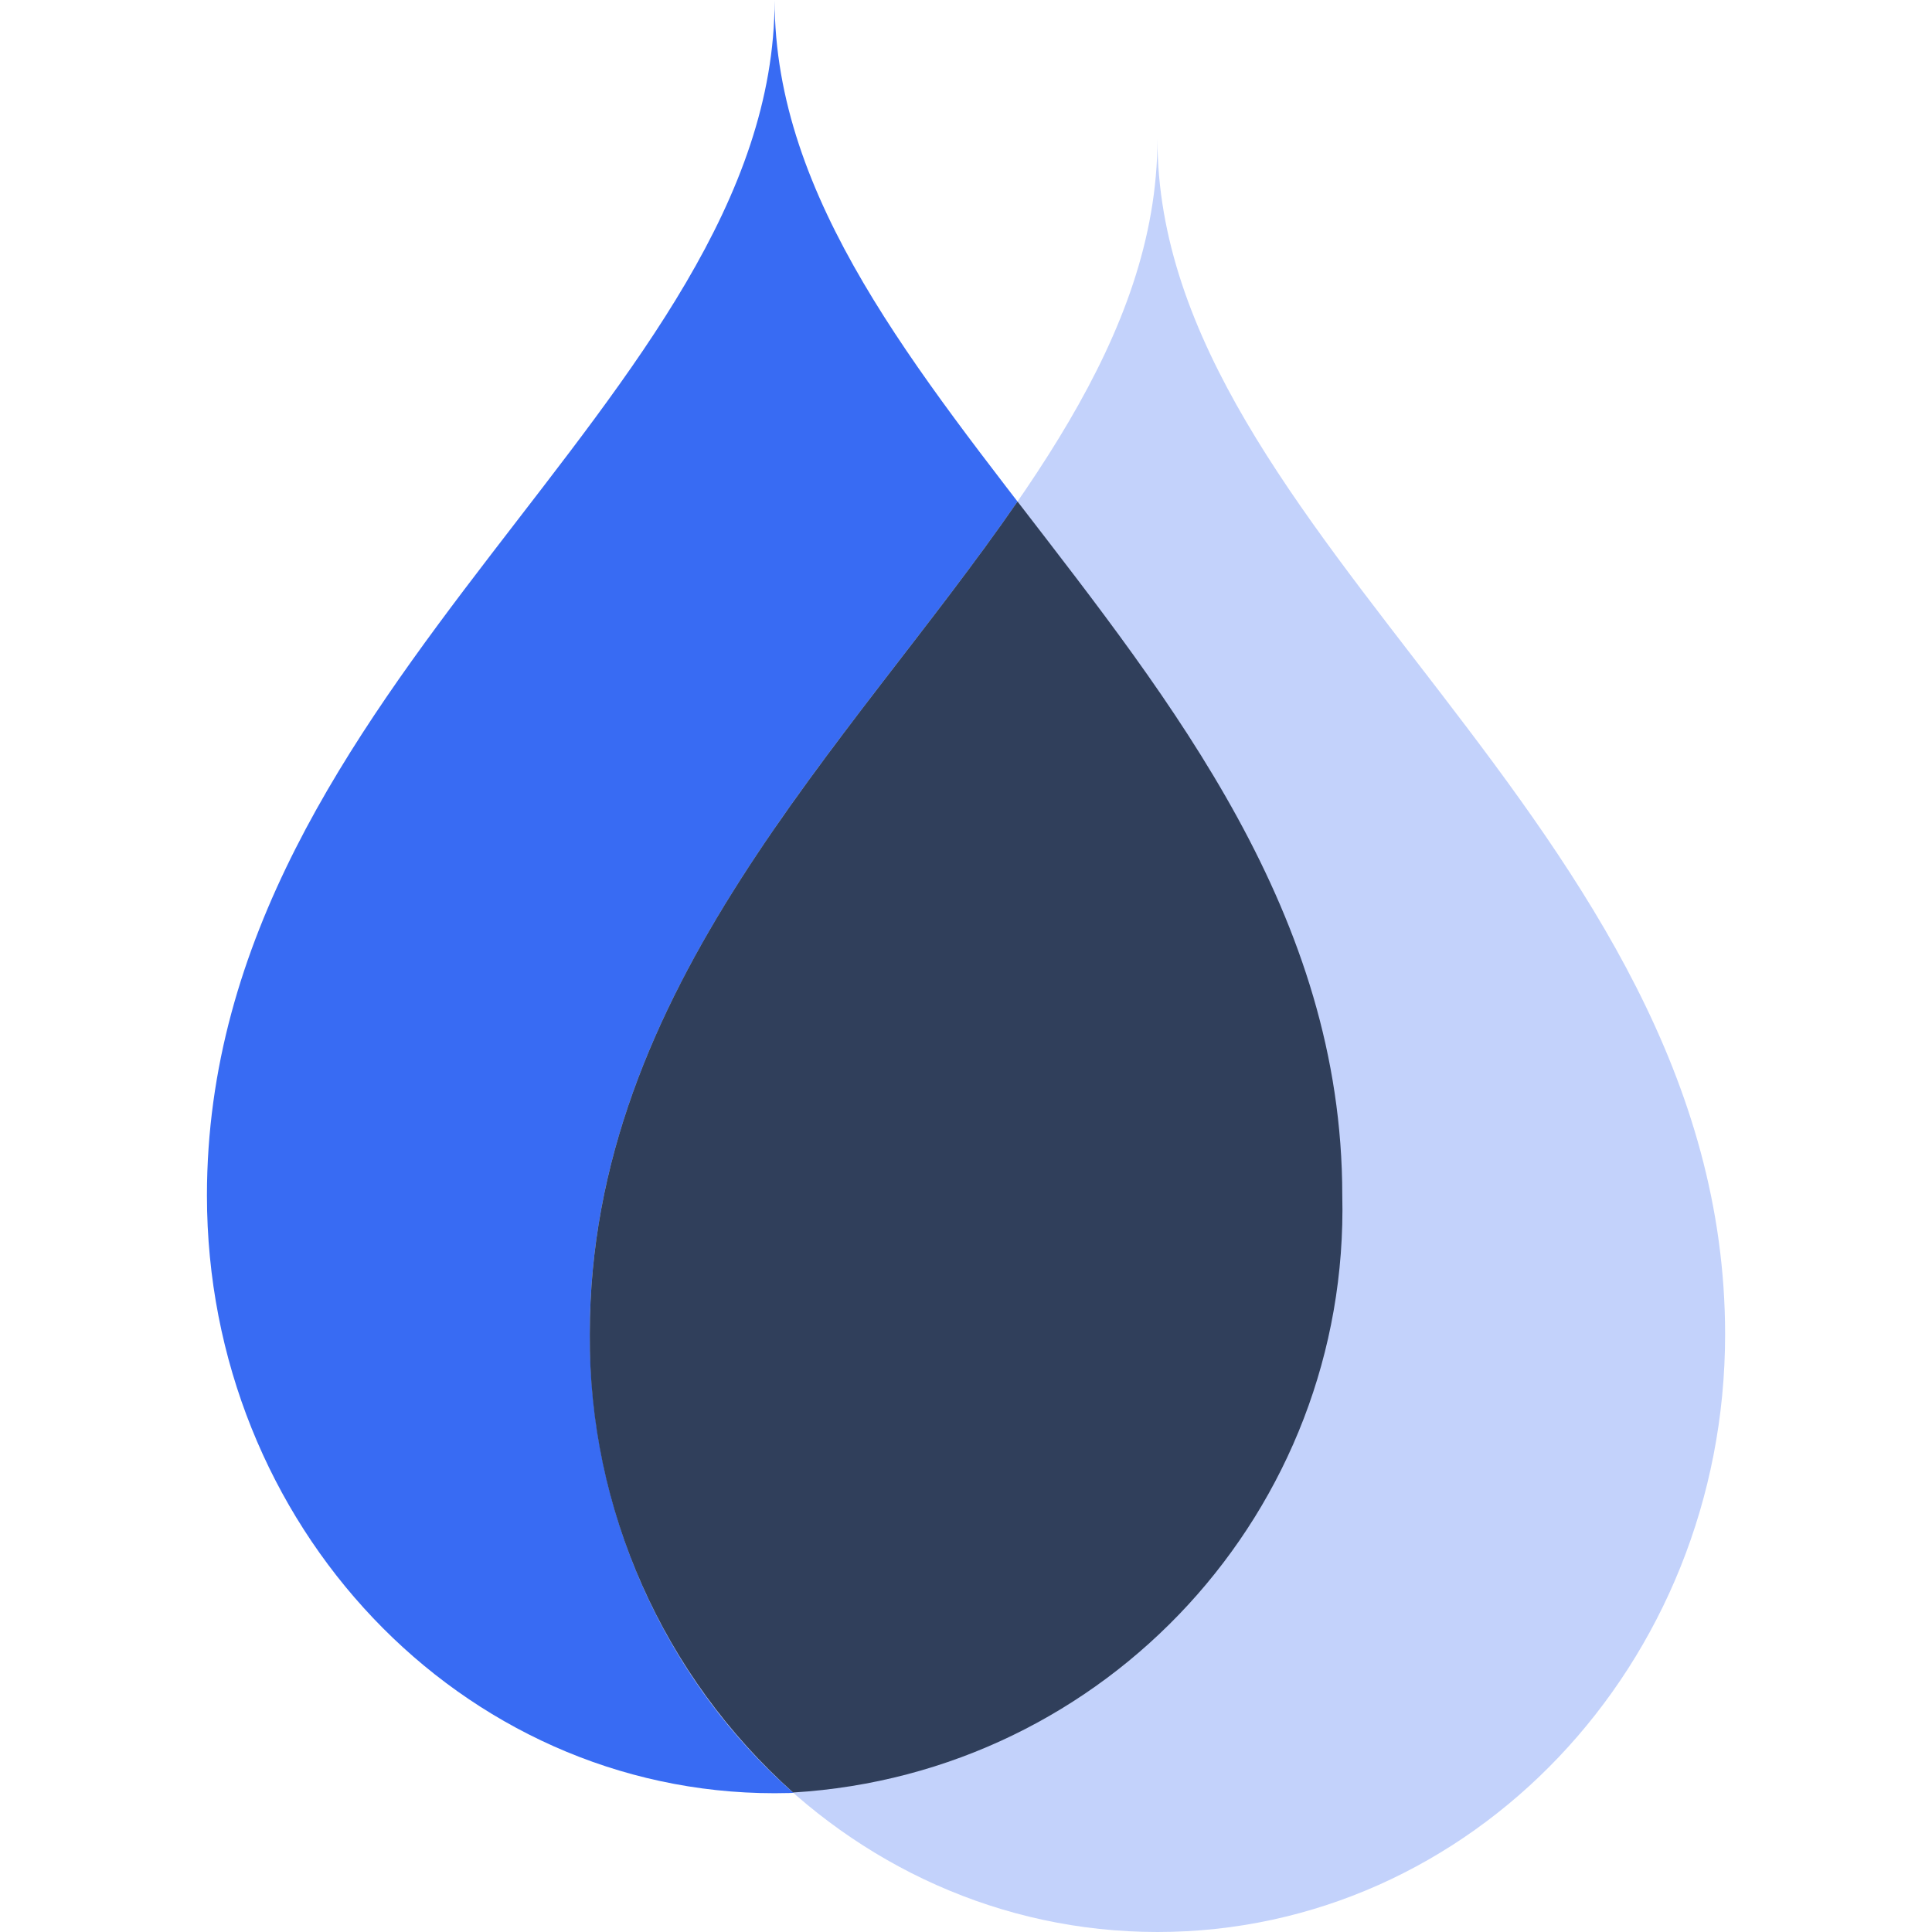
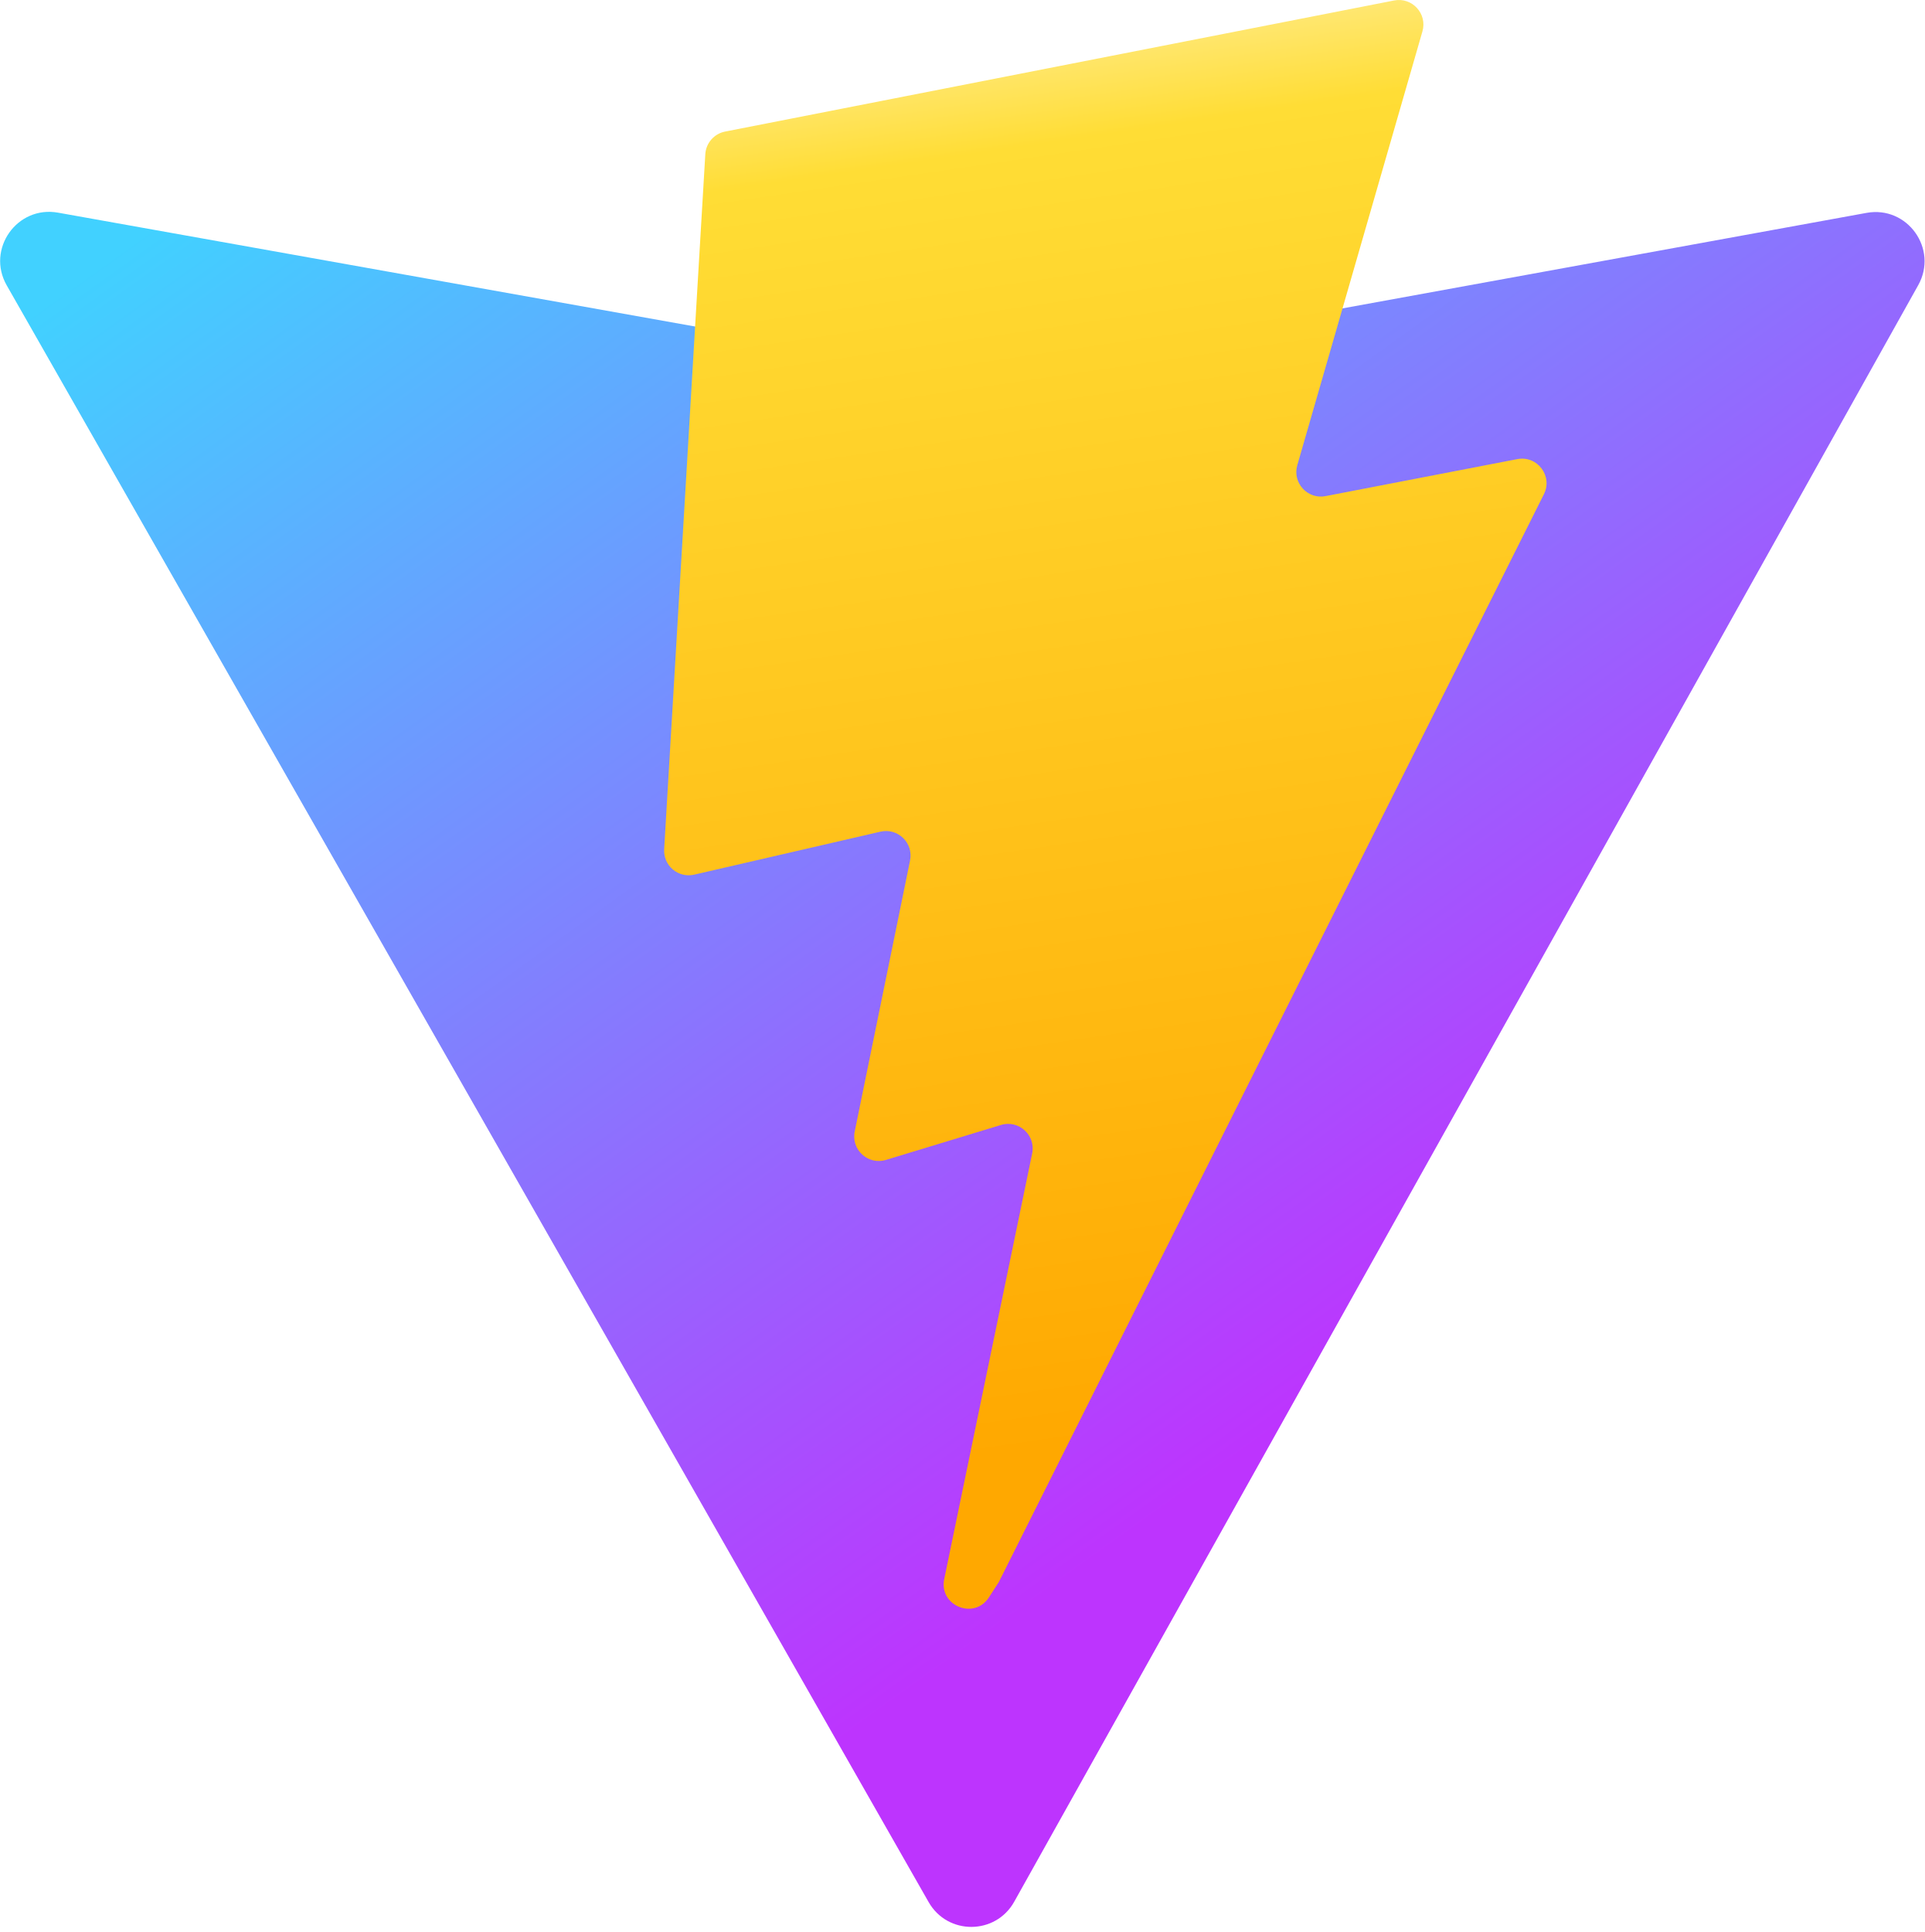
- <svg xmlns="http://www.w3.org/2000/svg" width="32" height="32" class="icon" viewBox="0 0 1024 1024">
-   <path fill="#386BF3" d="M410.558.109c0 210.974-300.876 361.752-300.876 633.548 0 174.943 134.704 316.787 300.876 316.787s300.877-141.817 300.877-316.787C711.408 361.752 410.558 210.974 410.558.109z" />
-   <path fill="#C3D2FB" d="M613.469 73.665c0 211.055-300.877 361.914-300.877 633.547C312.592 882.156 447.296 1024 613.47 1024s300.876-141.817 300.876-316.788C914.29 435.58 613.469 284.72 613.469 73.665z" />
-   <path fill="#303F5B" d="M312.592 707.212c0-183.713 137.636-312.171 226.723-441.39 81.702 106.112 172.12 218.74 172.12 367.726A309.755 309.755 0 0 1 420.36 950.064a323.114 323.114 0 0 1-107.769-242.852z" />
+ <svg xmlns="http://www.w3.org/2000/svg" aria-hidden="true" role="img" class="iconify iconify--logos" width="31.88" height="32" preserveAspectRatio="xMidYMid meet" viewBox="0 0 256 257">
+   <defs>
+     <linearGradient id="IconifyId1813088fe1fbc01fb466" x1="-.828%" x2="57.636%" y1="7.652%" y2="78.411%">
+       <stop offset="0%" stop-color="#41D1FF" />
+       <stop offset="100%" stop-color="#BD34FE" />
+     </linearGradient>
+     <linearGradient id="IconifyId1813088fe1fbc01fb467" x1="43.376%" x2="50.316%" y1="2.242%" y2="89.03%">
+       <stop offset="0%" stop-color="#FFEA83" />
+       <stop offset="8.333%" stop-color="#FFDD35" />
+       <stop offset="100%" stop-color="#FFA800" />
+     </linearGradient>
+   </defs>
+   <path fill="url(#IconifyId1813088fe1fbc01fb466)" d="M255.153 37.938L134.897 252.976c-2.483 4.44-8.862 4.466-11.382.048L.875 37.958c-2.746-4.814 1.371-10.646 6.827-9.67l120.385 21.517a6.537 6.537 0 0 0 2.322-.004l117.867-21.483c5.438-.991 9.574 4.796 6.877 9.62Z" />
+   <path fill="url(#IconifyId1813088fe1fbc01fb467)" d="M185.432.063L96.44 17.501a3.268 3.268 0 0 0-2.634 3.014l-5.474 92.456a3.268 3.268 0 0 0 3.997 3.378l24.777-5.718c2.318-.535 4.413 1.507 3.936 3.838l-7.361 36.047c-.495 2.426 1.782 4.5 4.151 3.78l15.304-4.649c2.372-.72 4.652 1.36 4.15 3.788l-11.698 56.621c-.732 3.542 3.979 5.473 5.943 2.437l1.313-2.028l72.516-144.72c1.215-2.423-.88-5.186-3.54-4.672l-25.505 4.922c-2.396.462-4.435-1.77-3.759-4.114l16.646-57.705c.677-2.35-1.37-4.583-3.769-4.113Z" />
</svg>
